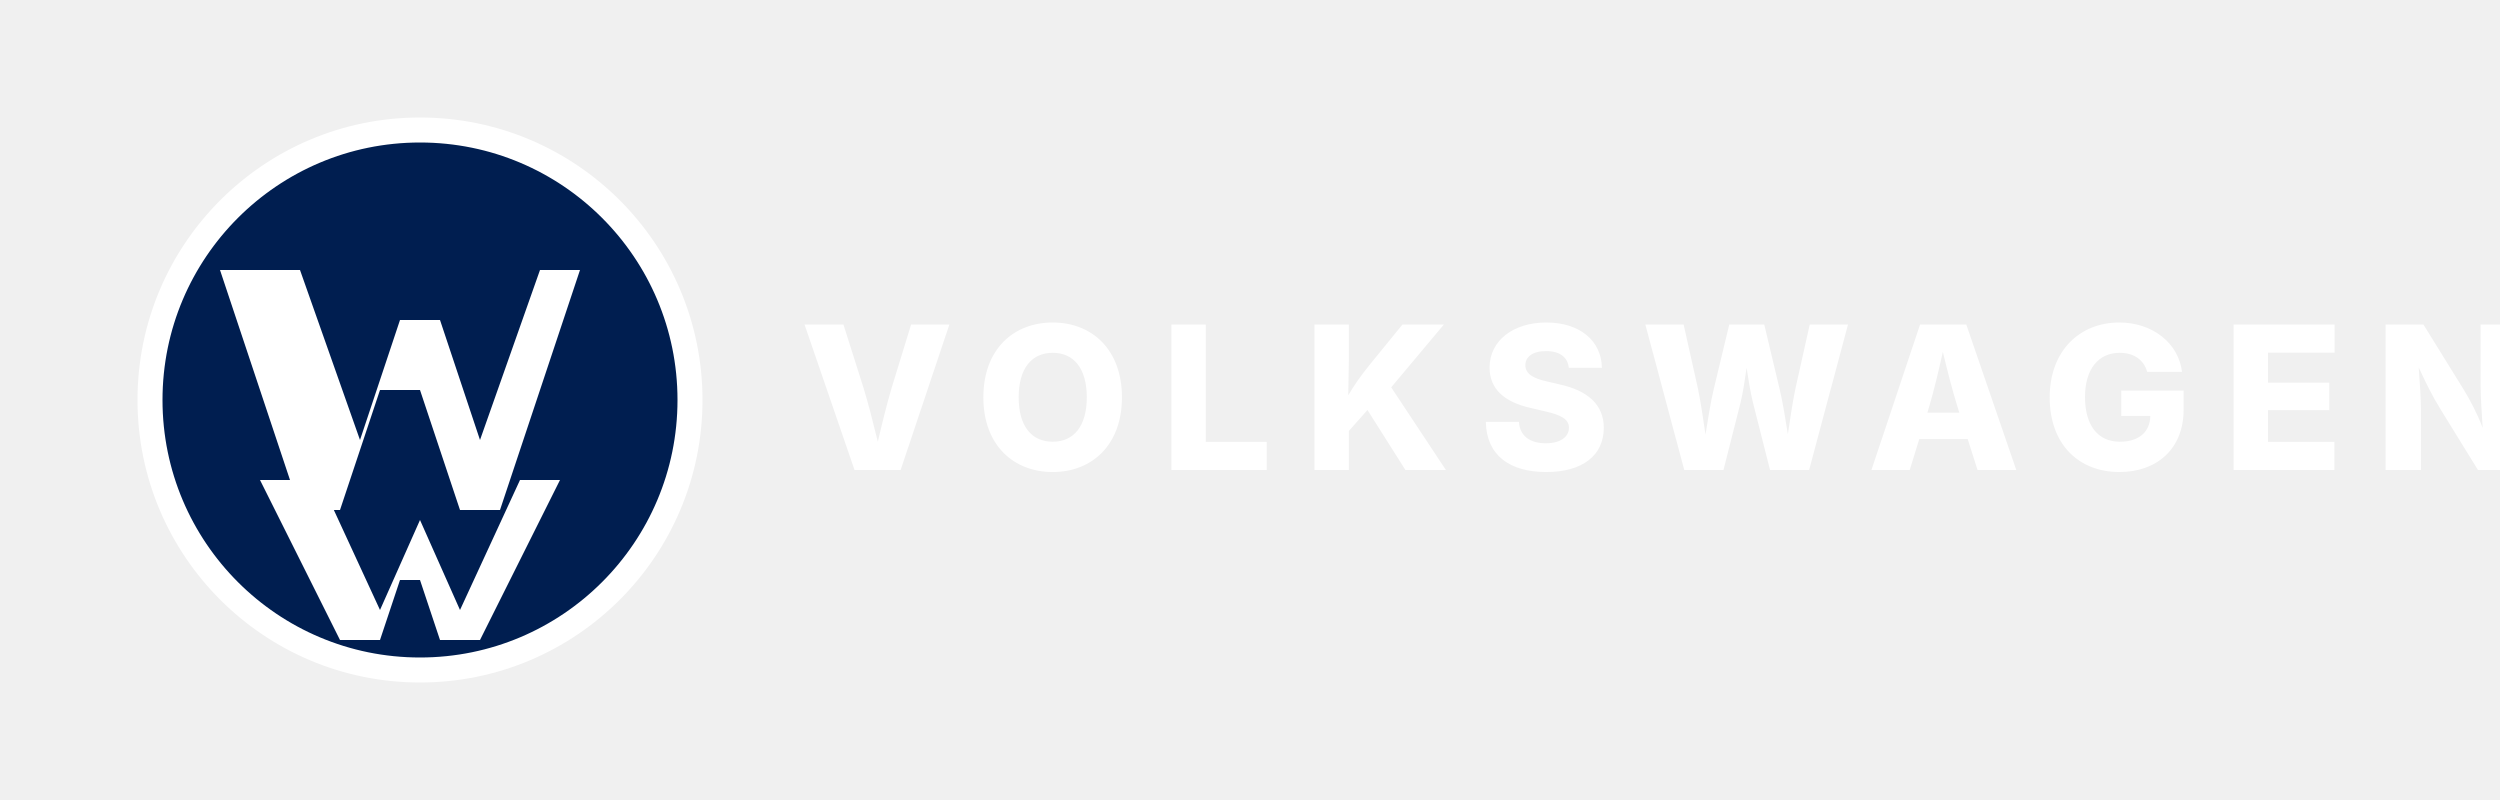
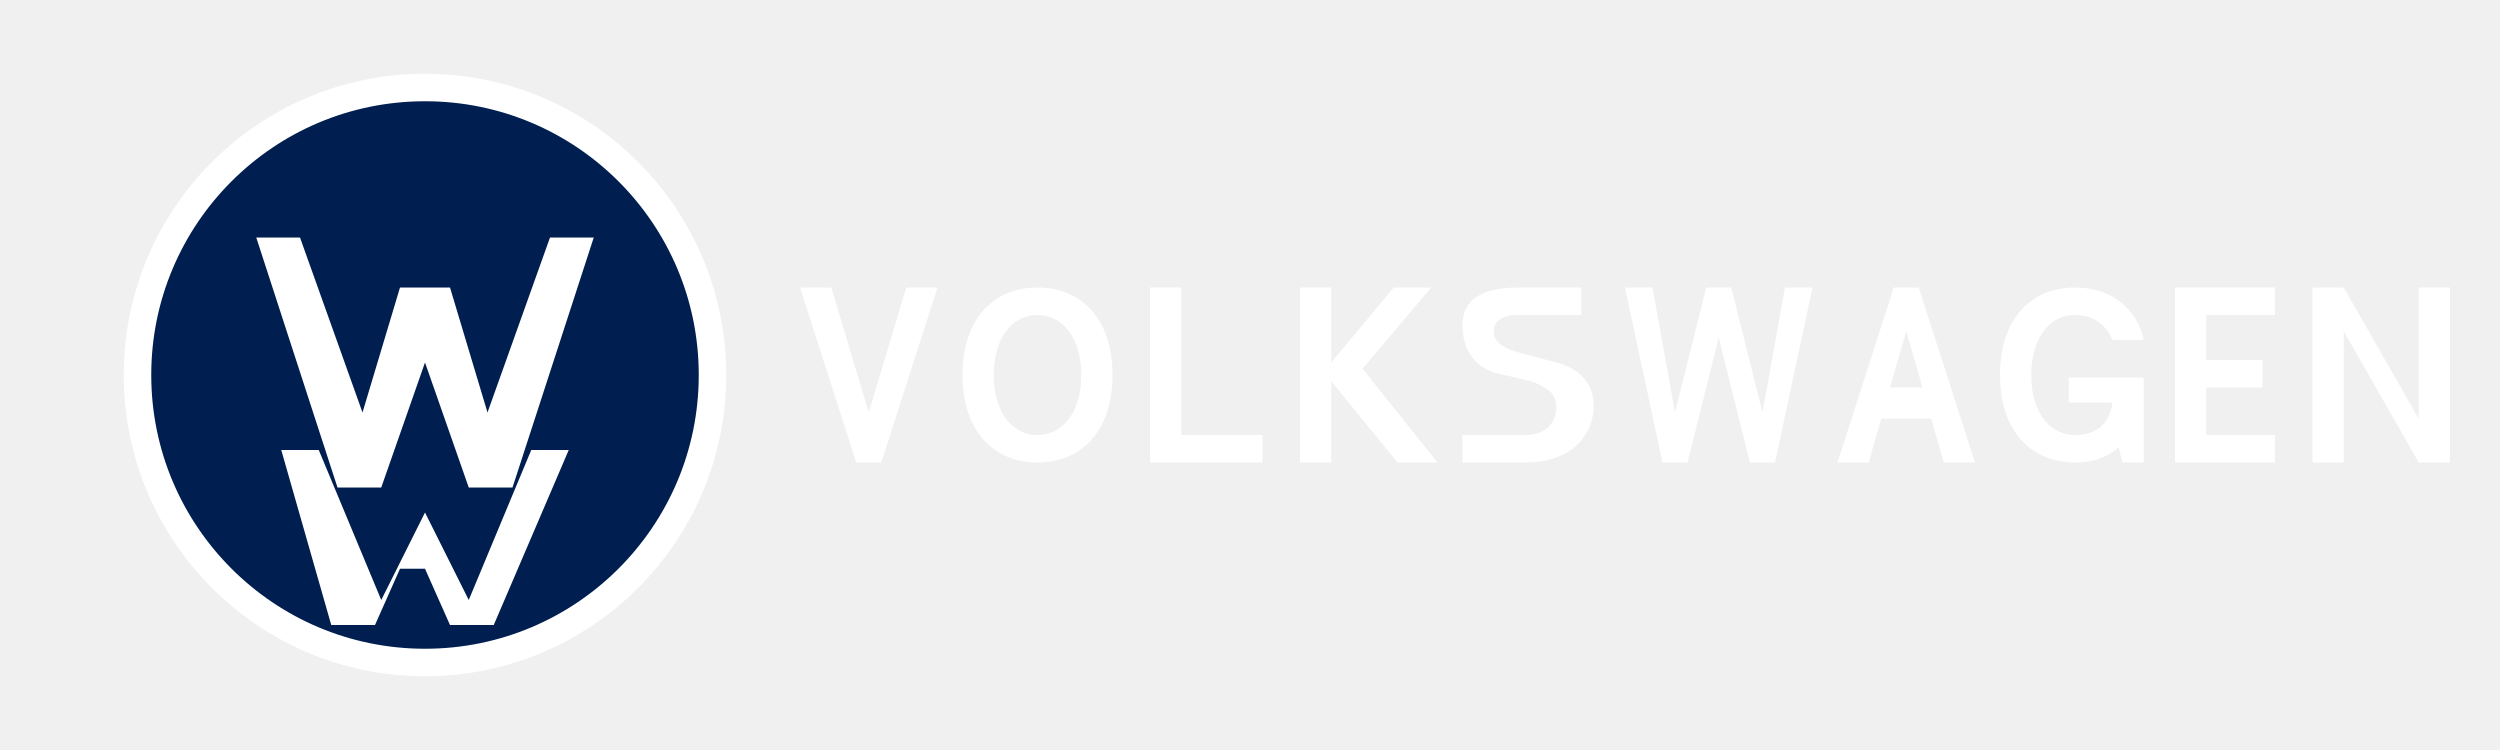
- <svg xmlns="http://www.w3.org/2000/svg" viewBox="0 0 250 80" fill="none">
-   <g transform="translate(14, 12)">
-     <circle cx="28" cy="28" r="27" fill="#001E50" stroke="#FFFFFF" stroke-width="2.5" />
-     <path d="M16 15 L22 32 L26 20 L30 20 L34 32 L40 15 L44 15 L36 39 L32 39 L28 27 L24 27 L20 39 L16 39 L8 15 Z" fill="#FFFFFF" />
-     <path d="M18 36 L24 49 L28 40 L32 49 L38 36 L42 36 L34 52 L30 52 L28 46 L26 46 L24 52 L20 52 L12 36 Z" fill="#FFFFFF" />
+ <svg xmlns="http://www.w3.org/2000/svg" viewBox="0 0 200 60" fill="none">
+   <g transform="translate(10, 6)">
+     <circle cx="24" cy="24" r="23" fill="#001E50" stroke="#FFFFFF" stroke-width="2.2" />
+     <path d="M14 13 L19 27 L22 17 L26 17 L29 27 L34 13 L37.5 13 L31 33 L27.5 33 L24 23 L20.5 33 L17 33 L10.5 13 Z" fill="#FFFFFF" />
+     <path d="M15.5 30 L20.5 42 L24 35 L27.5 42 L32.5 30 L35.5 30 L29.5 44 L26 44 L24 39.5 L22 39.5 L20 44 L16.5 44 L12.5 30 Z" fill="#FFFFFF" />
  </g>
-   <text x="80" y="47" font-family="'Inter','Helvetica Neue',sans-serif" font-size="20" font-weight="800" letter-spacing="3" fill="#FFFFFF">VOLKSWAGEN</text>
+   <g fill="#FFFFFF" transform="translate(64, 23)">
+     <path d="M0 0 L4.5 14 H6.5 L11 0 H8.5 L5.5 10 L2.5 0 Z" />
+     <path d="M13 7 C13 2.5 15.5 0 19 0 C22.5 0 25 2.5 25 7 C25 11.5 22.5 14 19 14 C15.5 14 13 11.5 13 7 Z M15.5 7 C15.5 10 17 11.8 19 11.8 C21 11.8 22.5 10 22.5 7 C22.5 4 21 2.2 19 2.2 C17 2.2 15.5 4 15.5 7 Z" />
+     <path d="M28 0 H30.5 V11.8 H37 V14 H28 Z" />
+     <path d="M40 0 H42.5 V6 L47.5 0 H50.5 L45 6.5 L51 14 H47.8 L42.5 7.5 V14 H40 Z" />
+     <path d="M53 3 C53 1 54.5 0 57.5 0 H62.5 V2.2 H57.5 C56 2.2 55.5 2.8 55.5 3.5 C55.5 4.2 56 4.8 57.5 5.2 L60.5 6 C62.5 6.5 63.5 7.8 63.5 9.5 C63.5 11.5 62 14 58 14 H53 V11.8 H58 C59.5 11.8 60.5 11 60.5 9.5 C60.5 8.5 59.8 8 58.5 7.5 L55.5 6.8 C53.8 6.2 53 4.8 53 3 Z" />
+     <path d="M66 0 L69 14 H71 L73.5 4 L76 14 H78 L81 0 H78.8 L77 10 L74.5 0 H72.5 L70 10 L68.2 0 Z" />
+     <path d="M83 14 L87.5 0 H89.5 L94 14 H91.5 L90.5 10.5 H86.5 L85.5 14 Z M87.2 8 H89.8 L88.5 3.5 Z" />
+     <path d="M96 7 C96 2.5 98.5 0 102 0 C105 0 107 1.8 107.5 4.2 H105 C104.5 3 103.5 2.2 102 2.2 C100 2.2 98.5 4 98.5 7 C98.5 10 100 11.8 102 11.8 C103.8 11.8 104.8 10.8 105 9.2 H101.5 V7.2 H107.5 V14 H105.8 L105.5 12.8 C104.5 13.6 103.5 14 102 14 C98.5 14 96 11.5 96 7 Z" />
+     <path d="M110 0 H118 V2.2 H112.5 V5.8 H117 V8 H112.5 V11.8 H118 V14 H110 Z" />
+     <path d="M121 0 H123.5 L129.5 10.5 V0 H132 V14 H129.5 L123.5 3.5 V14 H121 Z" />
+   </g>
</svg>
